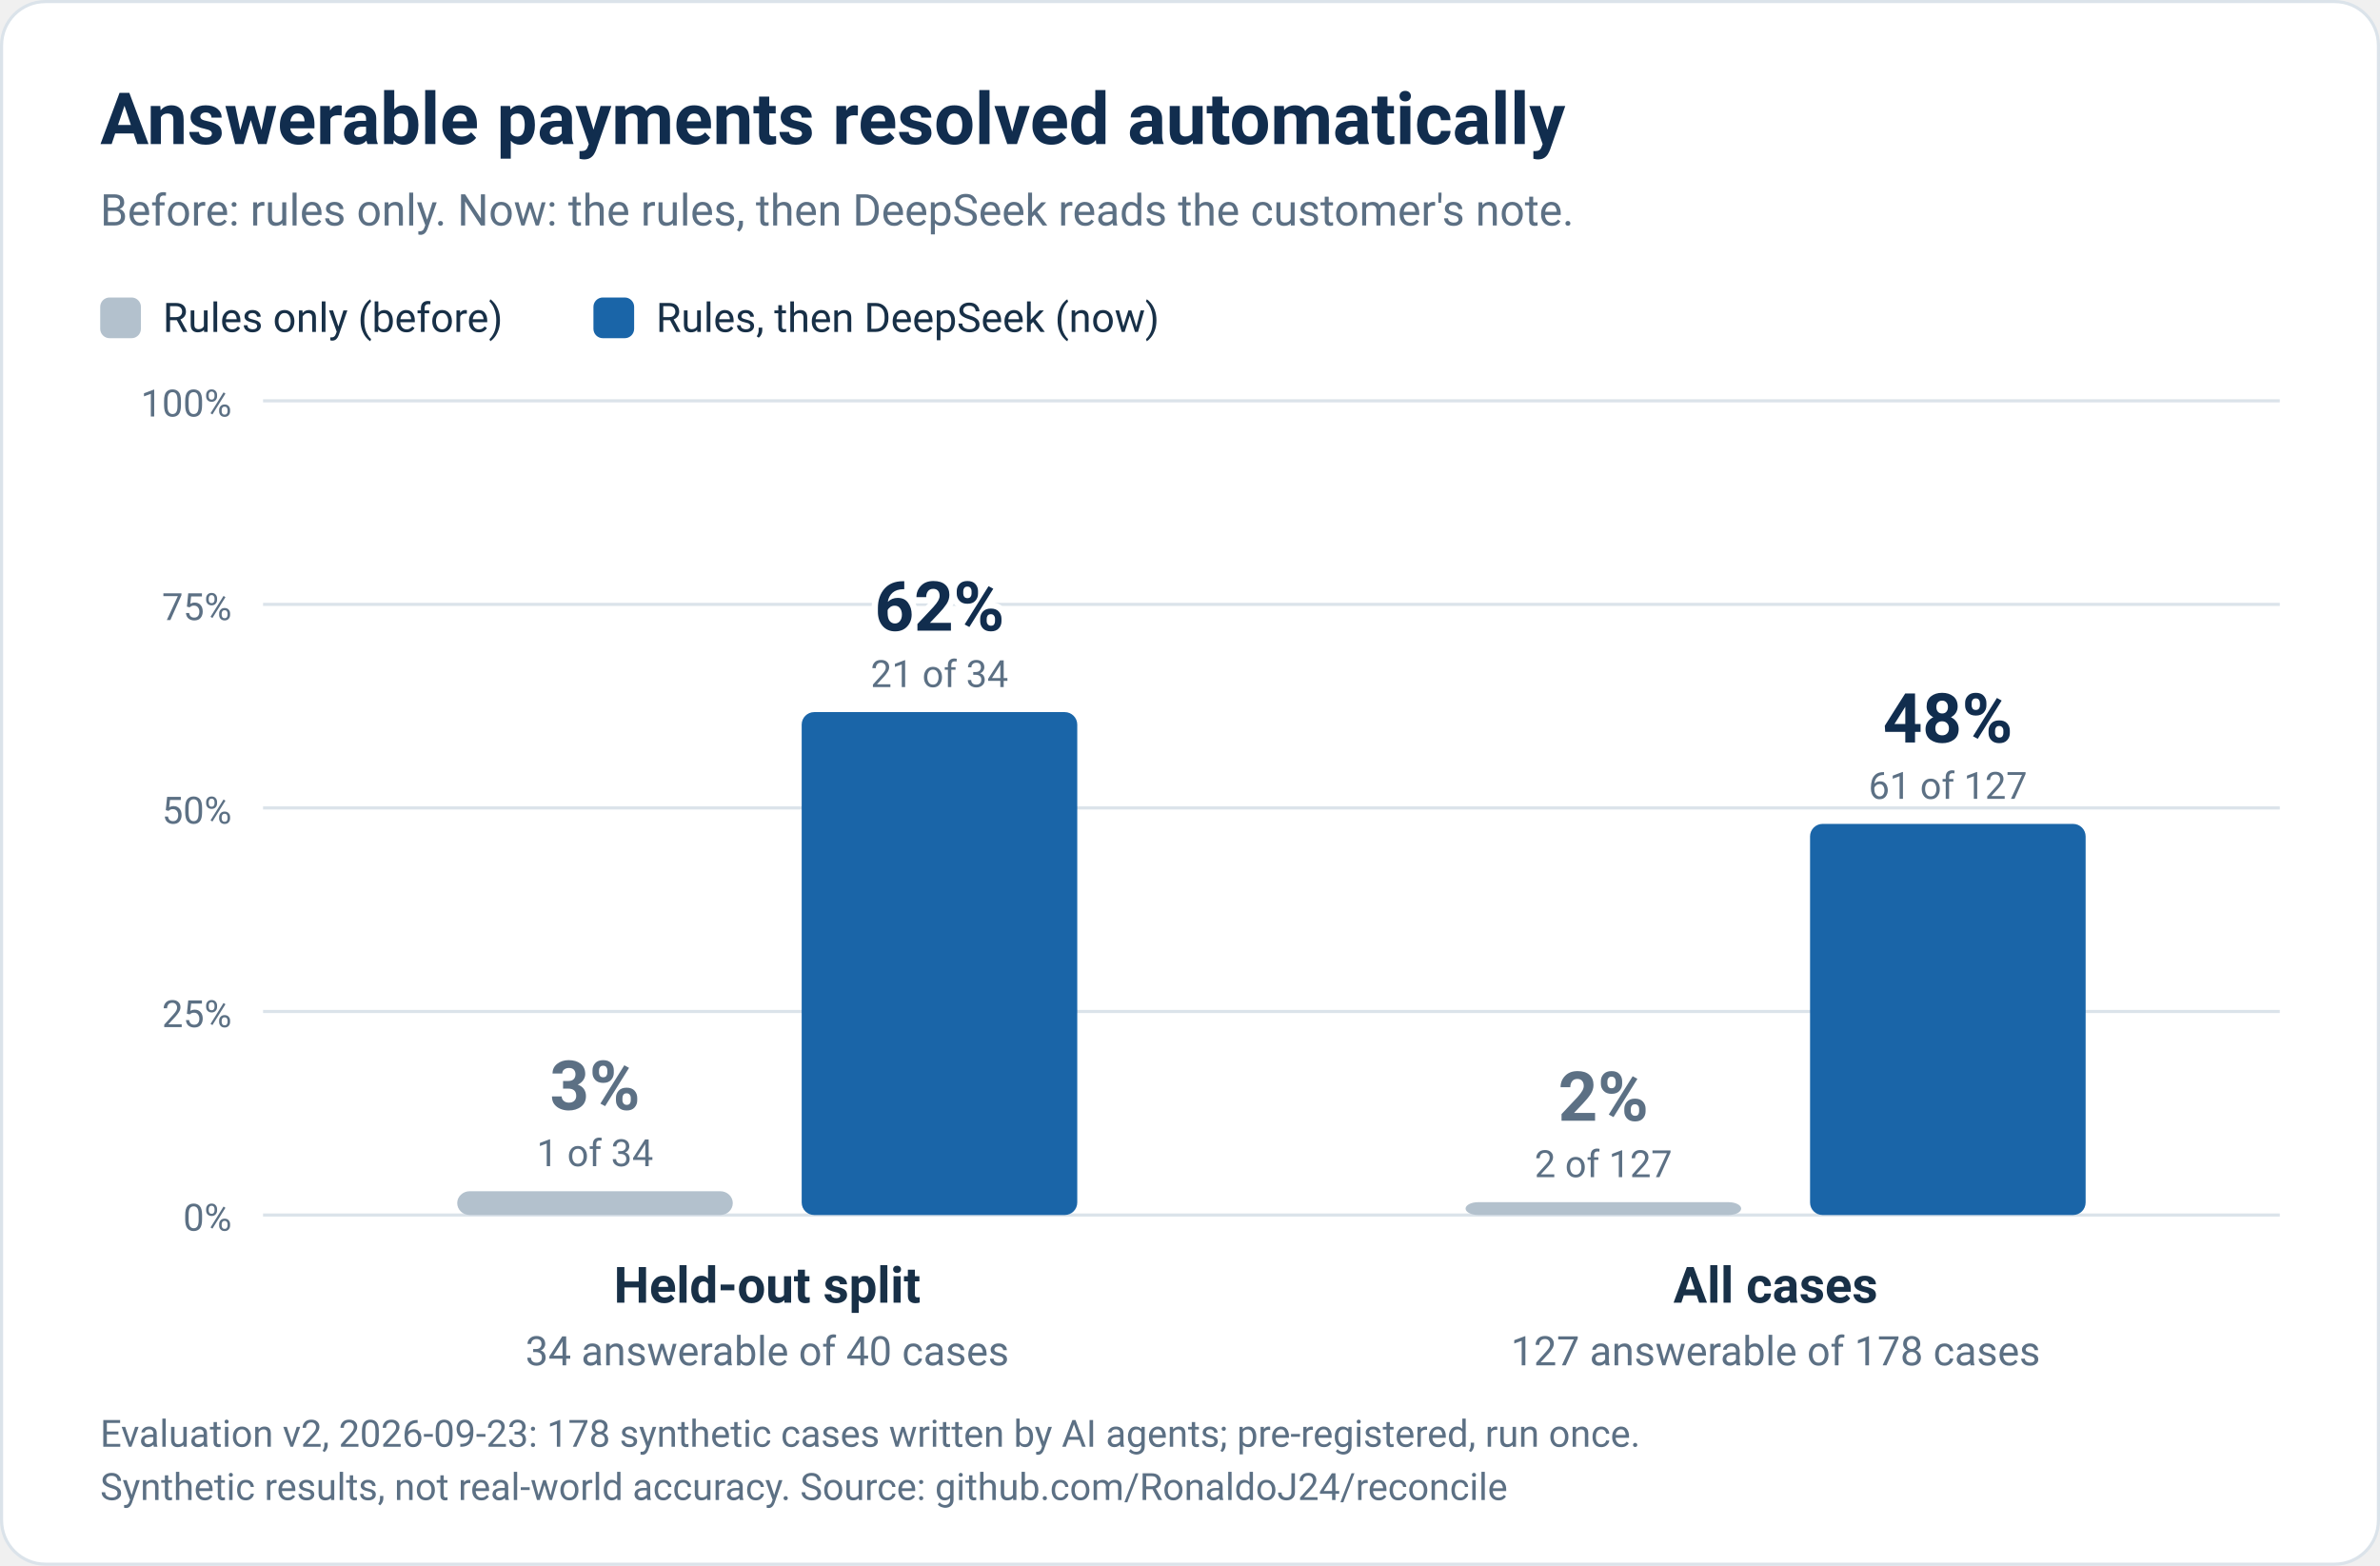
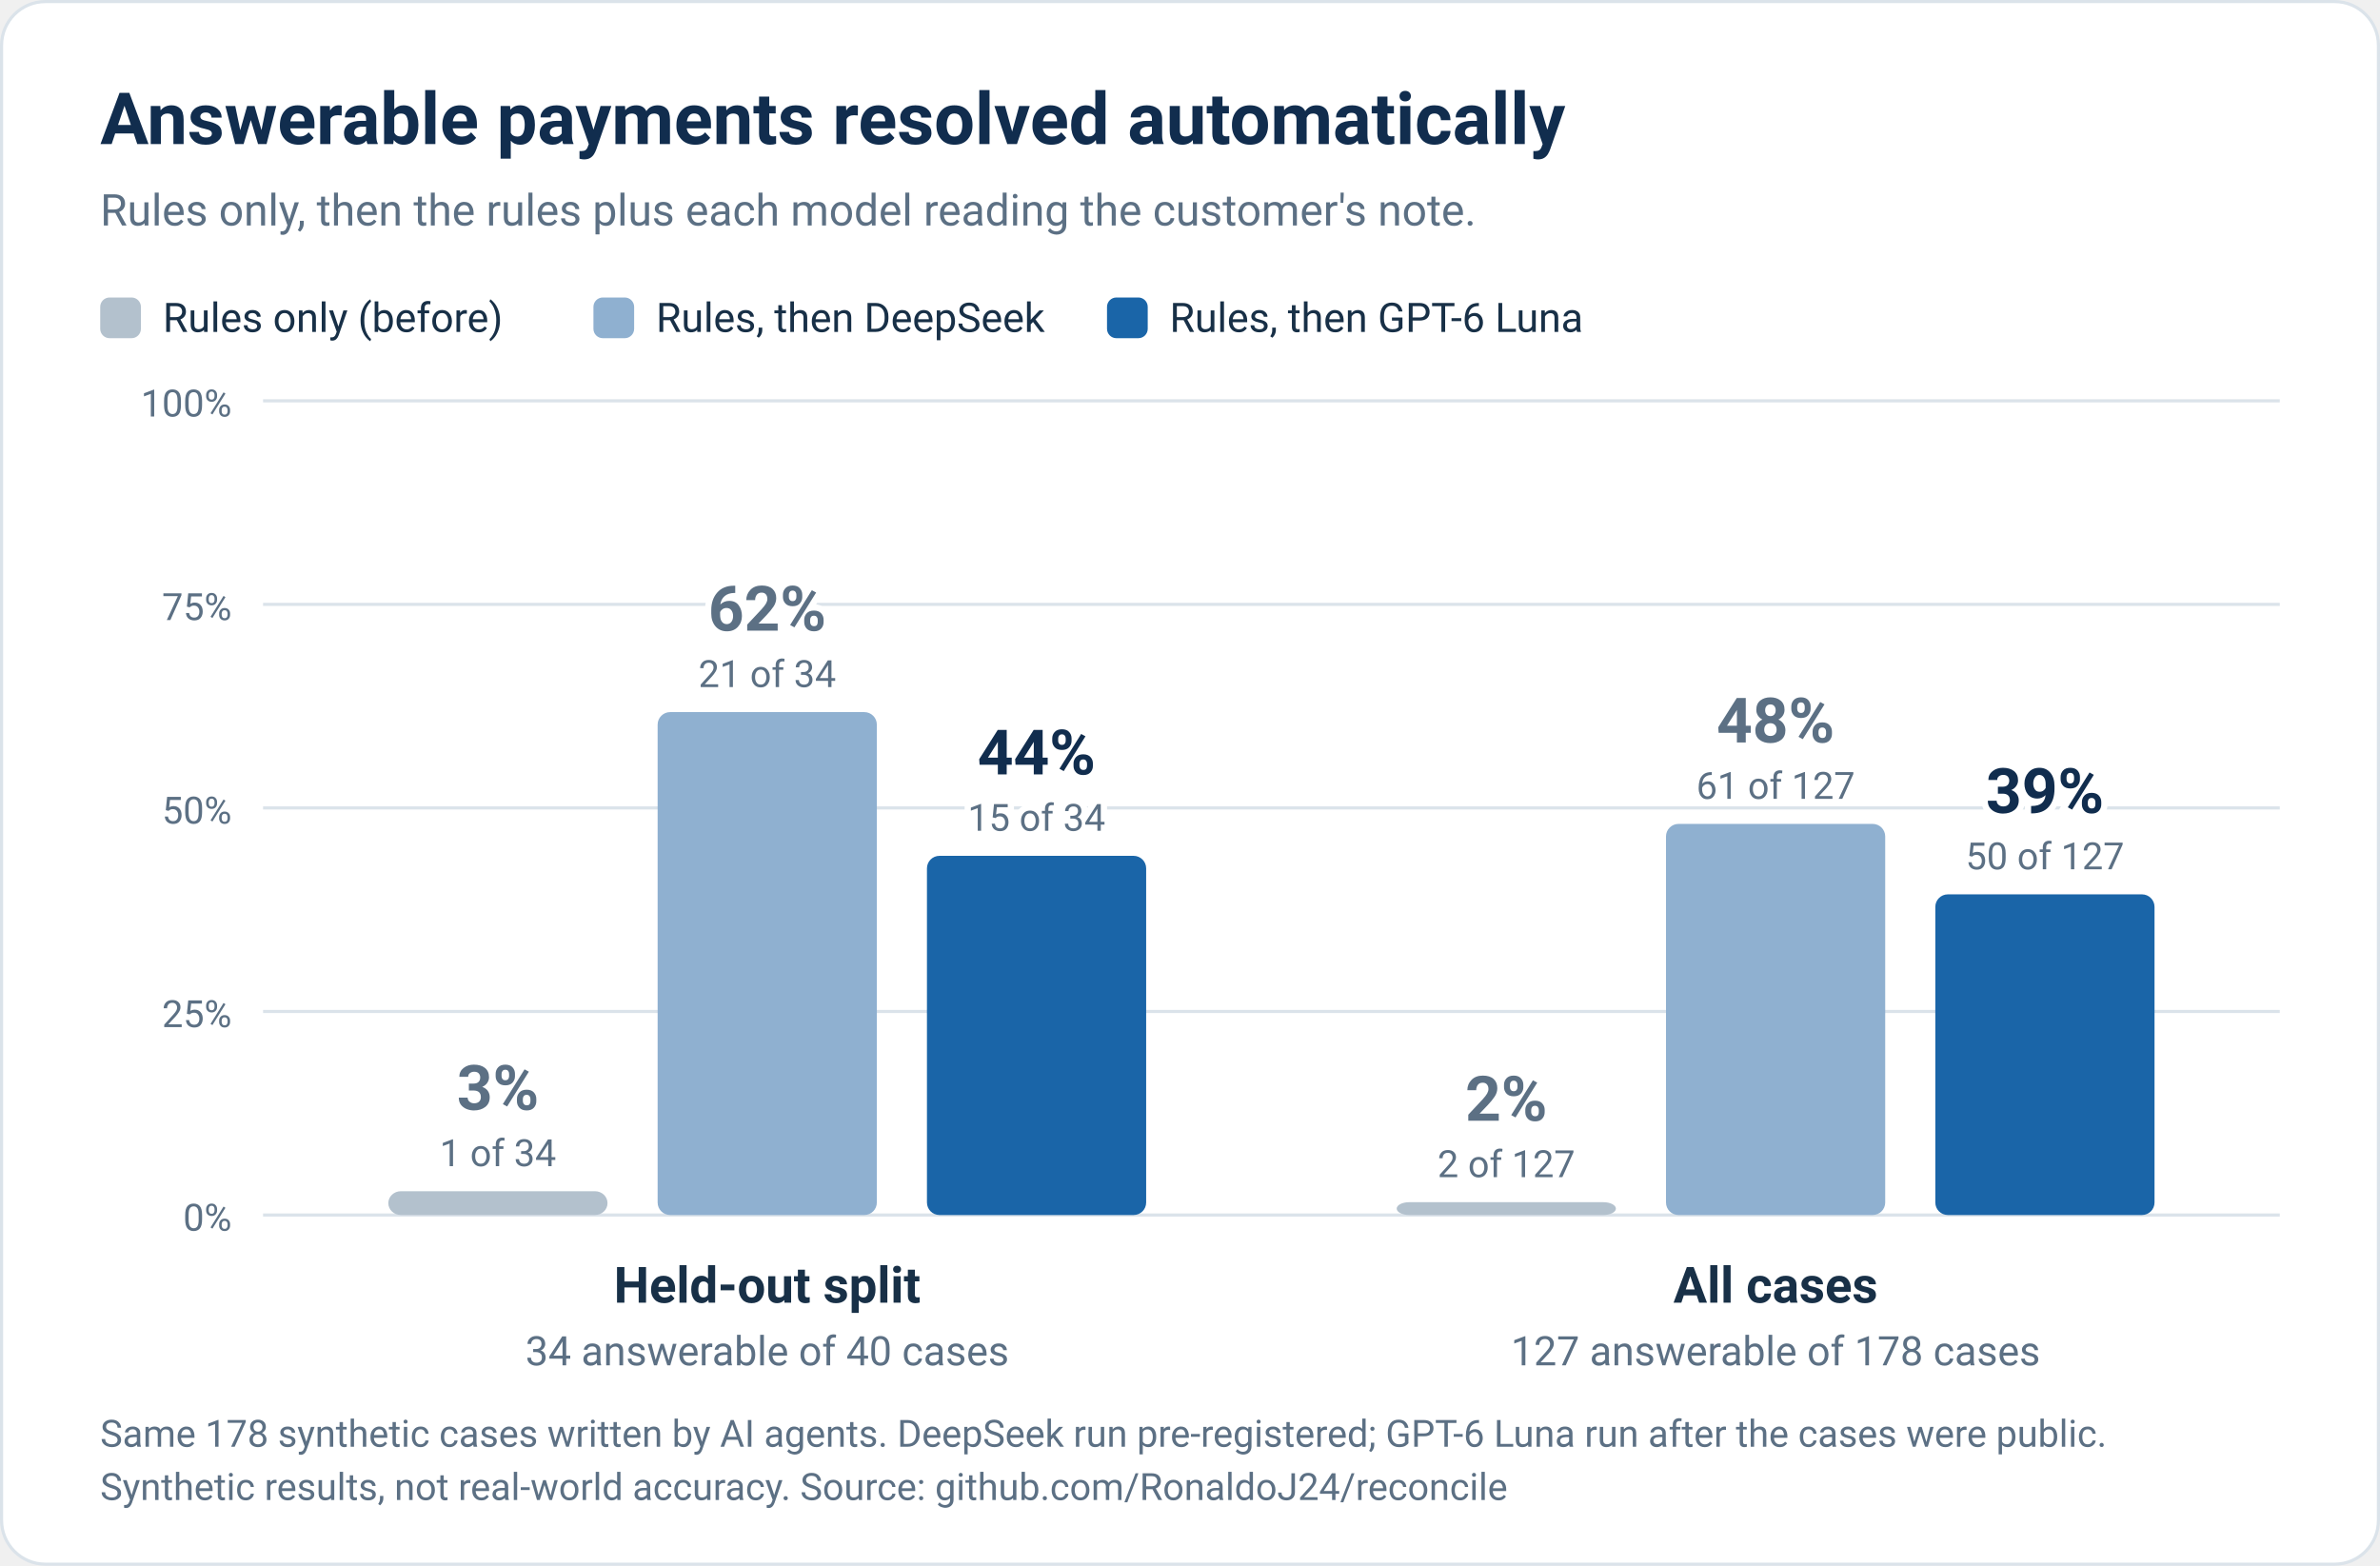
<svg xmlns="http://www.w3.org/2000/svg" width="760" height="500" viewBox="0 0 760 500" role="img" font-family="-apple-system, BlinkMacSystemFont, 'Segoe UI', Roboto, Helvetica, Arial, sans-serif">
  <rect x="0.5" y="0.5" width="759" height="499" rx="14" fill="#ffffff" stroke="#dbe3ea" />
  <text x="32.0" y="46.0" font-size="23" font-weight="700" fill="#112d4e" text-anchor="start">Answerable payments resolved automatically</text>
-   <text x="32.0" y="72.0" font-size="14" font-weight="400" fill="#5c7084" text-anchor="start">Before: rules only. Now: the rules, then DeepSeek reads the customer's note.</text>
+   <text x="32.0" y="72.0" font-size="14" font-weight="400" fill="#5c7084" text-anchor="start">Rules only, then the rules plus each model reading the customer's note.</text>
  <rect x="32.0" y="95.0" width="13.0" height="13.0" rx="3" fill="#b3c1cd" />
  <text x="52.0" y="106.0" font-size="13" font-weight="400" fill="#183047" text-anchor="start">Rules only (before)</text>
-   <rect x="189.5" y="95.0" width="13.0" height="13.0" rx="3" fill="#1a65a8" />
-   <text x="209.5" y="106.0" font-size="13" font-weight="400" fill="#183047" text-anchor="start">Rules, then DeepSeek (now)</text>
+   <rect x="189.5" y="95.0" width="13.0" height="13.0" rx="3" fill="#8fb0d0" />
+   <text x="209.5" y="106.0" font-size="13" font-weight="400" fill="#183047" text-anchor="start">Rules, then DeepSeek</text>
+   <rect x="353.5" y="95.0" width="13.0" height="13.0" rx="3" fill="#1a65a8" />
+   <text x="373.5" y="106.0" font-size="13" font-weight="400" fill="#183047" text-anchor="start">Rules, then GPT-6 Luna</text>
  <line x1="84" y1="388.0" x2="728" y2="388.0" stroke="#dbe3ea" />
  <text x="74.0" y="393.0" font-size="12" font-weight="400" fill="#5c7084" text-anchor="end">0%</text>
  <line x1="84" y1="323.0" x2="728" y2="323.0" stroke="#dbe3ea" />
  <text x="74.0" y="328.0" font-size="12" font-weight="400" fill="#5c7084" text-anchor="end">25%</text>
  <line x1="84" y1="258.0" x2="728" y2="258.0" stroke="#dbe3ea" />
  <text x="74.0" y="263.0" font-size="12" font-weight="400" fill="#5c7084" text-anchor="end">50%</text>
  <line x1="84" y1="193.0" x2="728" y2="193.0" stroke="#dbe3ea" />
  <text x="74.0" y="198.0" font-size="12" font-weight="400" fill="#5c7084" text-anchor="end">75%</text>
  <line x1="84" y1="128.0" x2="728" y2="128.0" stroke="#dbe3ea" />
  <text x="74.0" y="133.0" font-size="12" font-weight="400" fill="#5c7084" text-anchor="end">100%</text>
-   <rect x="146.0" y="380.4" width="88.0" height="7.6" rx="4" fill="#b3c1cd" />
-   <text x="190.0" y="354.4" font-size="22" font-weight="700" fill="#5c7084" text-anchor="middle" stroke="#ffffff" stroke-width="4" paint-order="stroke">3%</text>
-   <text x="190.0" y="372.4" font-size="12" font-weight="400" fill="#5c7084" text-anchor="middle" stroke="#ffffff" stroke-width="4" paint-order="stroke">1 of 34</text>
-   <rect x="256.0" y="227.4" width="88.0" height="160.6" rx="4" fill="#1a65a8" />
-   <text x="300.0" y="201.4" font-size="22" font-weight="700" fill="#112d4e" text-anchor="middle" stroke="#ffffff" stroke-width="4" paint-order="stroke">62%</text>
-   <text x="300.0" y="219.4" font-size="12" font-weight="400" fill="#5c7084" text-anchor="middle" stroke="#ffffff" stroke-width="4" paint-order="stroke">21 of 34</text>
+   <rect x="124.0" y="380.4" width="70.0" height="7.6" rx="4" fill="#b3c1cd" />
+   <text x="159.0" y="354.4" font-size="20" font-weight="700" fill="#5c7084" text-anchor="middle" stroke="#ffffff" stroke-width="4" paint-order="stroke">3%</text>
+   <text x="159.0" y="372.4" font-size="12" font-weight="400" fill="#5c7084" text-anchor="middle" stroke="#ffffff" stroke-width="4" paint-order="stroke">1 of 34</text>
+   <rect x="210.0" y="227.4" width="70.0" height="160.6" rx="4" fill="#8fb0d0" />
+   <text x="245.0" y="201.4" font-size="20" font-weight="700" fill="#5c7084" text-anchor="middle" stroke="#ffffff" stroke-width="4" paint-order="stroke">62%</text>
+   <text x="245.0" y="219.4" font-size="12" font-weight="400" fill="#5c7084" text-anchor="middle" stroke="#ffffff" stroke-width="4" paint-order="stroke">21 of 34</text>
+   <rect x="296.0" y="273.3" width="70.0" height="114.7" rx="4" fill="#1a65a8" />
+   <text x="331.0" y="247.3" font-size="20" font-weight="700" fill="#112d4e" text-anchor="middle" stroke="#ffffff" stroke-width="4" paint-order="stroke">44%</text>
+   <text x="331.0" y="265.3" font-size="12" font-weight="400" fill="#5c7084" text-anchor="middle" stroke="#ffffff" stroke-width="4" paint-order="stroke">15 of 34</text>
  <text x="245.0" y="416.0" font-size="16" font-weight="700" fill="#183047" text-anchor="middle">Held-out split</text>
  <text x="245.0" y="436.0" font-size="13" font-weight="400" fill="#5c7084" text-anchor="middle">34 answerable of 40 cases</text>
-   <rect x="468.0" y="383.9" width="88.0" height="4.1" rx="4" fill="#b3c1cd" />
-   <text x="512.0" y="357.9" font-size="22" font-weight="700" fill="#5c7084" text-anchor="middle" stroke="#ffffff" stroke-width="4" paint-order="stroke">2%</text>
-   <text x="512.0" y="375.9" font-size="12" font-weight="400" fill="#5c7084" text-anchor="middle" stroke="#ffffff" stroke-width="4" paint-order="stroke">2 of 127</text>
-   <rect x="578.0" y="263.1" width="88.0" height="124.9" rx="4" fill="#1a65a8" />
-   <text x="622.0" y="237.1" font-size="22" font-weight="700" fill="#112d4e" text-anchor="middle" stroke="#ffffff" stroke-width="4" paint-order="stroke">48%</text>
-   <text x="622.0" y="255.1" font-size="12" font-weight="400" fill="#5c7084" text-anchor="middle" stroke="#ffffff" stroke-width="4" paint-order="stroke">61 of 127</text>
+   <rect x="446.0" y="383.9" width="70.0" height="4.1" rx="4" fill="#b3c1cd" />
+   <text x="481.0" y="357.9" font-size="20" font-weight="700" fill="#5c7084" text-anchor="middle" stroke="#ffffff" stroke-width="4" paint-order="stroke">2%</text>
+   <text x="481.0" y="375.9" font-size="12" font-weight="400" fill="#5c7084" text-anchor="middle" stroke="#ffffff" stroke-width="4" paint-order="stroke">2 of 127</text>
+   <rect x="532.0" y="263.1" width="70.0" height="124.9" rx="4" fill="#8fb0d0" />
+   <text x="567.0" y="237.1" font-size="20" font-weight="700" fill="#5c7084" text-anchor="middle" stroke="#ffffff" stroke-width="4" paint-order="stroke">48%</text>
+   <text x="567.0" y="255.1" font-size="12" font-weight="400" fill="#5c7084" text-anchor="middle" stroke="#ffffff" stroke-width="4" paint-order="stroke">61 of 127</text>
+   <rect x="618.0" y="285.6" width="70.0" height="102.4" rx="4" fill="#1a65a8" />
+   <text x="653.0" y="259.6" font-size="20" font-weight="700" fill="#112d4e" text-anchor="middle" stroke="#ffffff" stroke-width="4" paint-order="stroke">39%</text>
+   <text x="653.0" y="277.6" font-size="12" font-weight="400" fill="#5c7084" text-anchor="middle" stroke="#ffffff" stroke-width="4" paint-order="stroke">50 of 127</text>
  <text x="567.0" y="416.0" font-size="16" font-weight="700" fill="#183047" text-anchor="middle">All cases</text>
  <text x="567.0" y="436.0" font-size="13" font-weight="400" fill="#5c7084" text-anchor="middle">127 answerable of 178 cases</text>
-   <text x="32.0" y="462.0" font-size="12" font-weight="400" fill="#5c7084" text-anchor="start">Evaluation v2, 2026-09-23: 178 synthetic cases written by AI agents; pre-registered, run once.</text>
+   <text x="32.0" y="462.0" font-size="12" font-weight="400" fill="#5c7084" text-anchor="start">Same 178 synthetic cases written by AI agents. DeepSeek run pre-registered; GPT-6 Luna run after the cases were public.</text>
  <text x="32.0" y="479.0" font-size="12" font-weight="400" fill="#5c7084" text-anchor="start">Synthetic results, not real-world accuracy. Source: github.com/RonaldoJ24/reconcile</text>
</svg>
